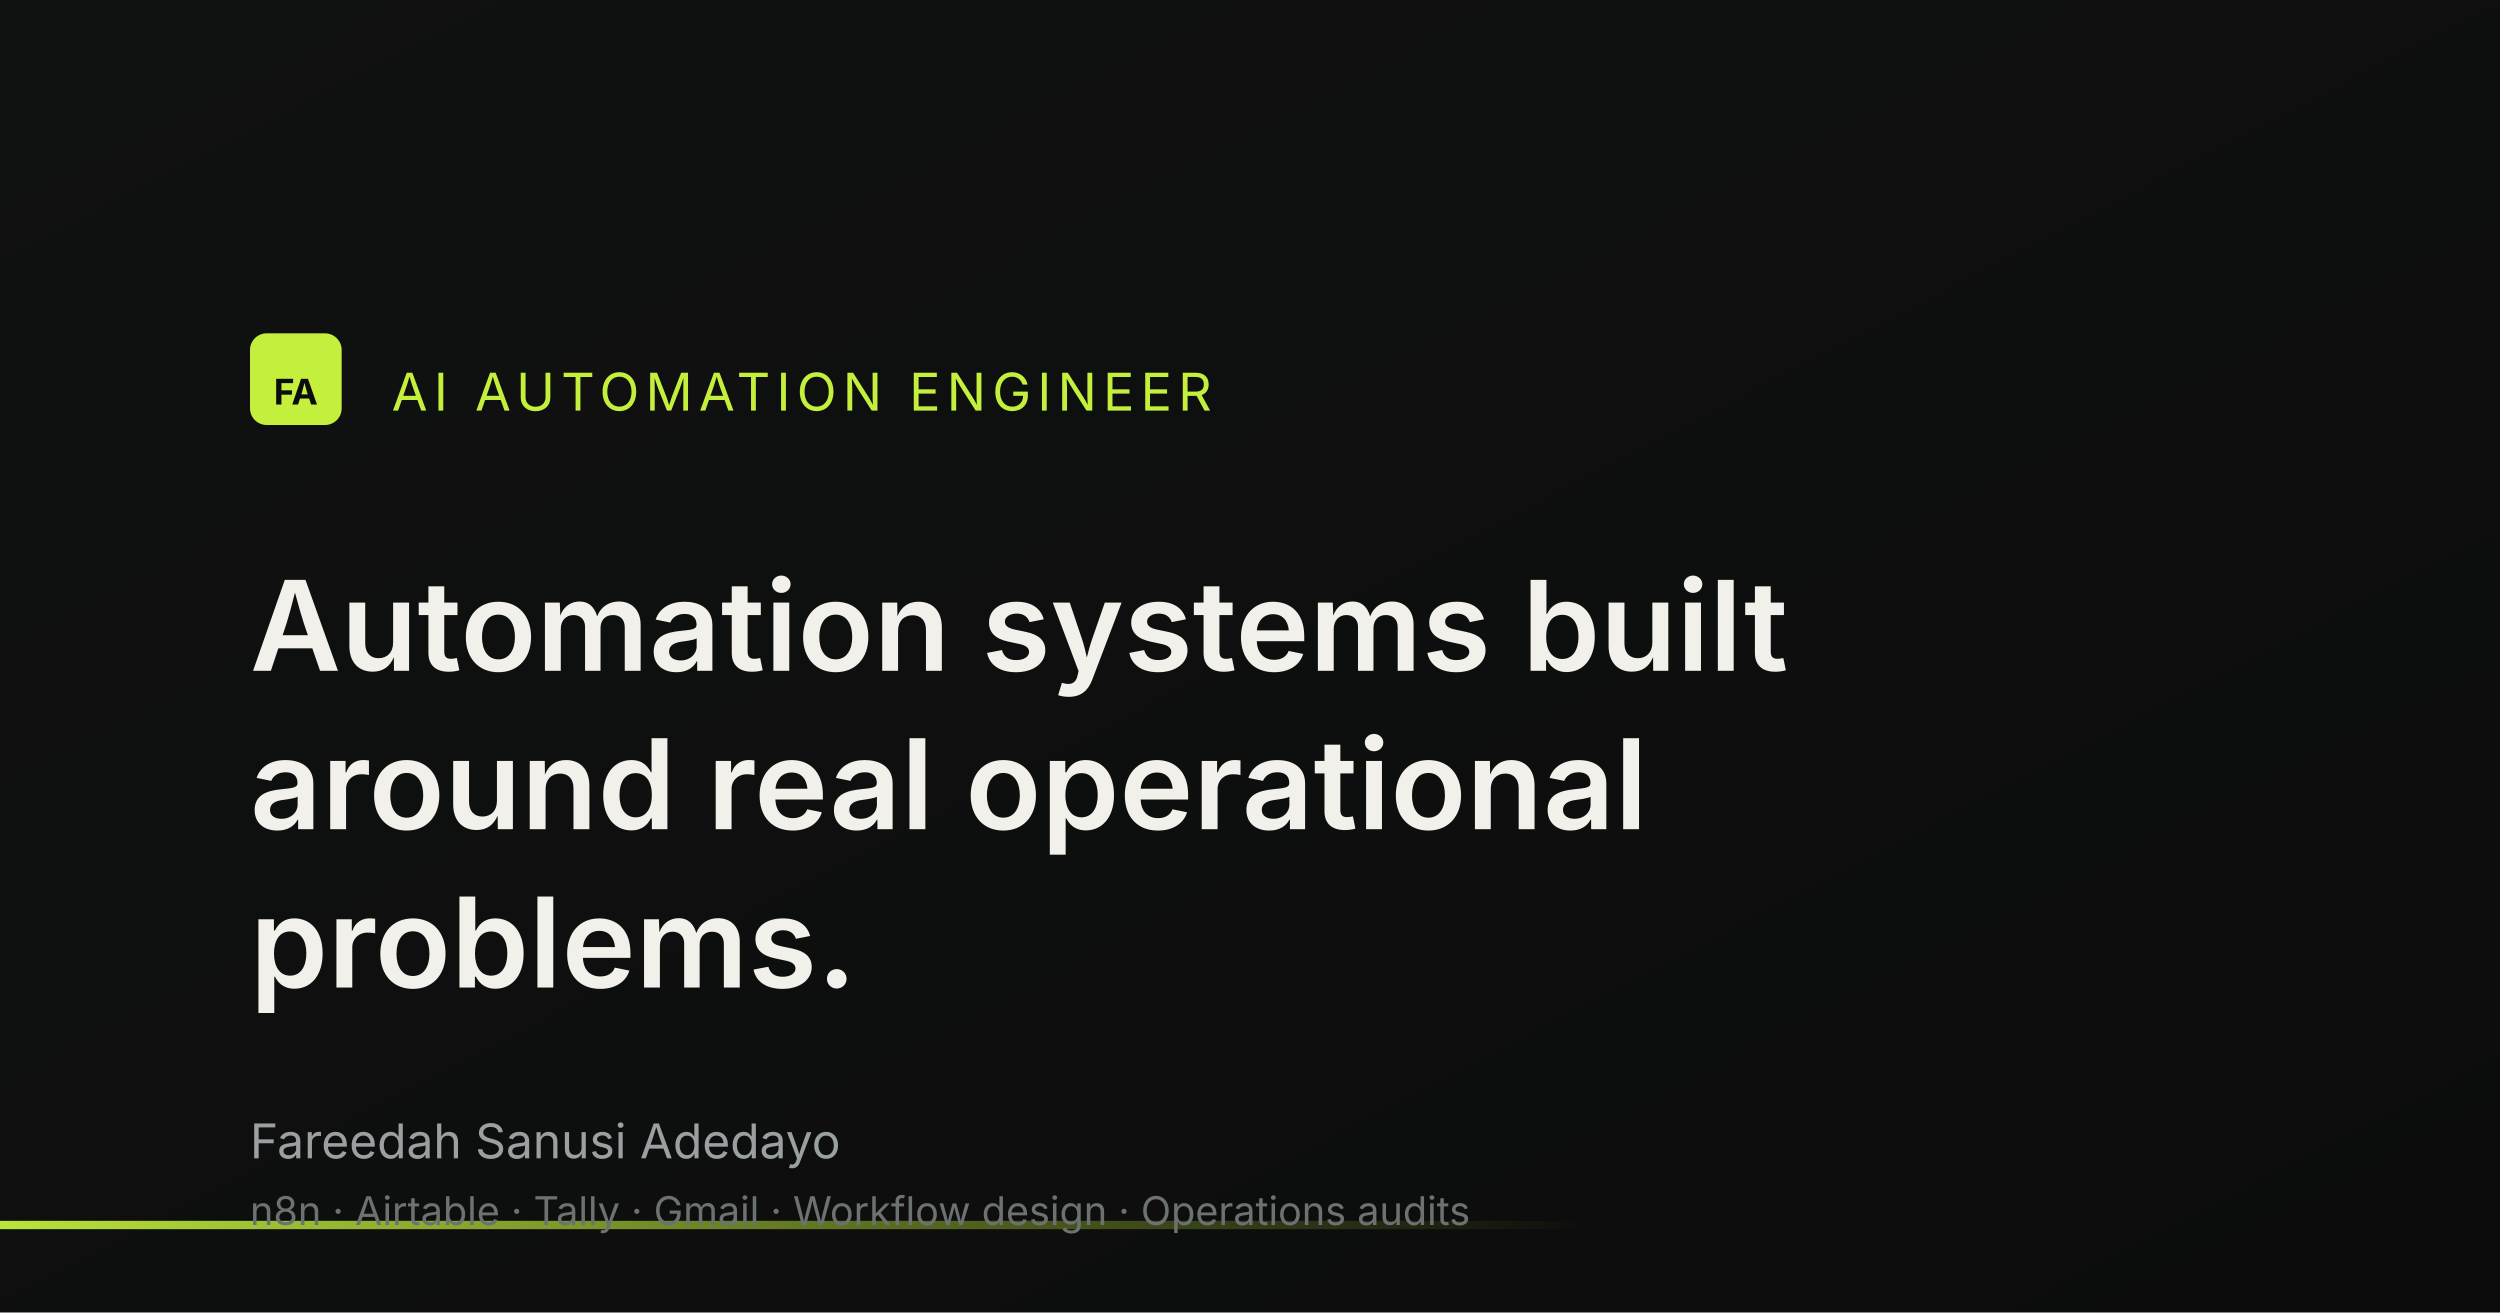
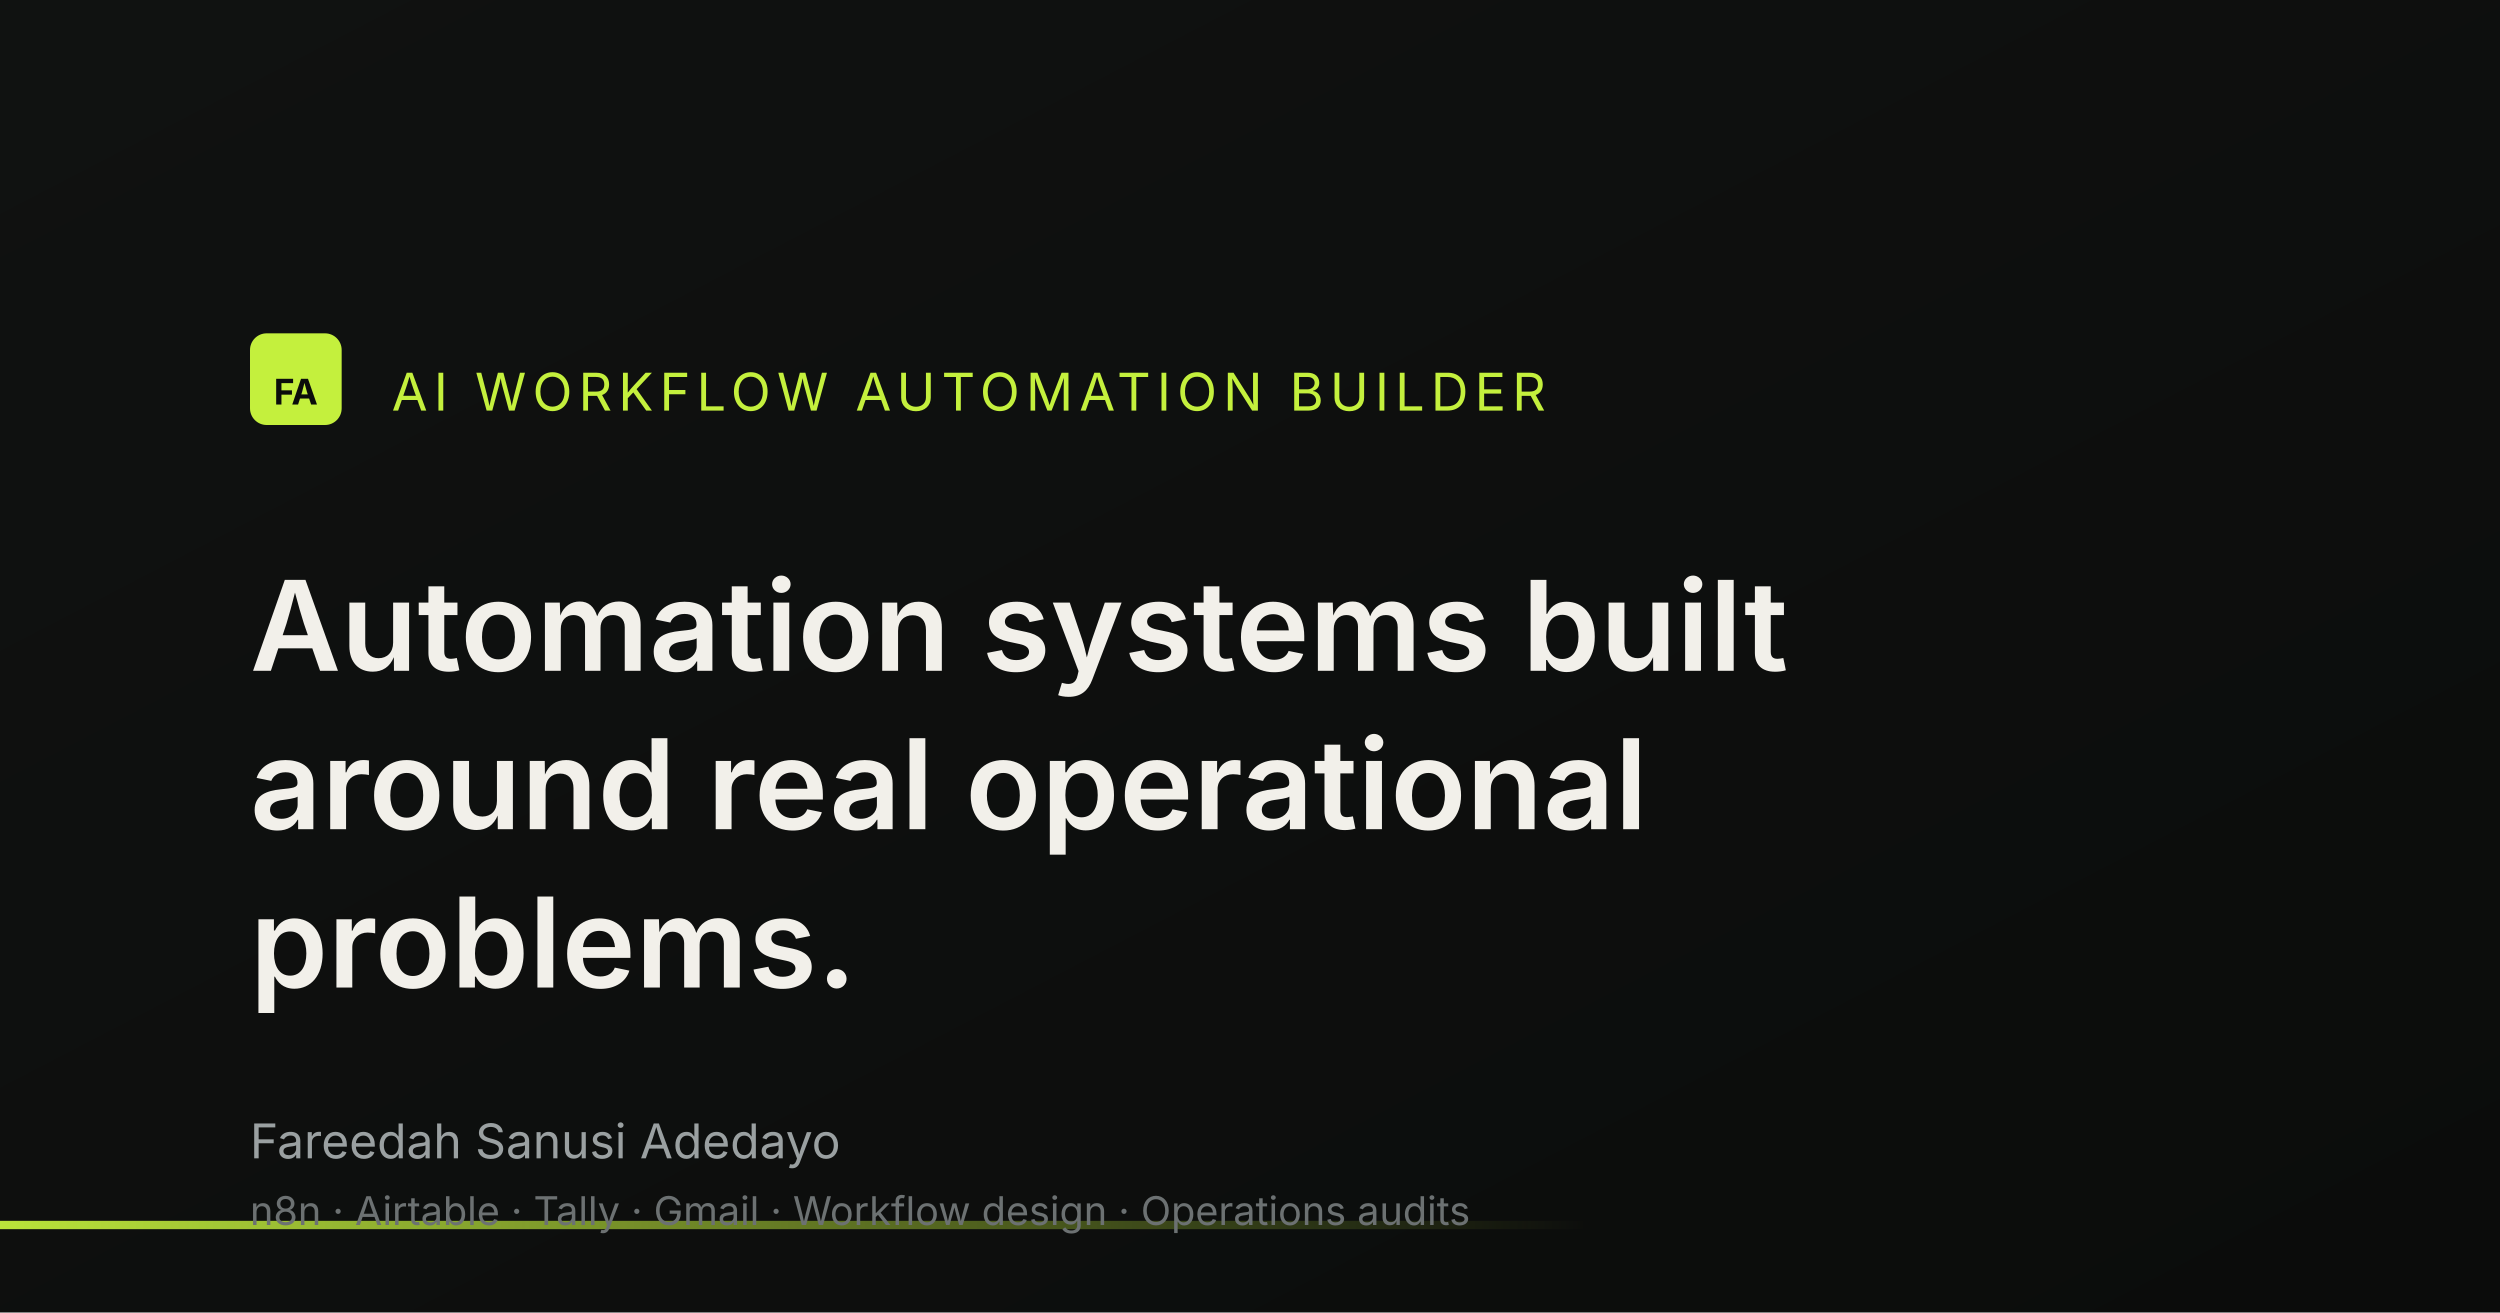
- <svg xmlns="http://www.w3.org/2000/svg" viewBox="0 0 1200 630" width="1200" height="630" role="img" aria-label="Fareedah Sanusi Adedayo, AI Automation Engineer">
+ <svg xmlns="http://www.w3.org/2000/svg" viewBox="0 0 1200 630" width="1200" height="630" role="img" aria-label="Fareedah Sanusi Adedayo, AI Workflow Automation Builder">
  <defs>
    <linearGradient id="bg" x1="0" y1="0" x2="1" y2="1">
      <stop offset="0%" stop-color="#101211" />
      <stop offset="100%" stop-color="#0b0c0b" />
    </linearGradient>
    <linearGradient id="bar" x1="0" y1="0" x2="1" y2="0">
      <stop offset="0%" stop-color="#c4f03d" stop-opacity="0.95" />
      <stop offset="100%" stop-color="#c4f03d" stop-opacity="0" />
    </linearGradient>
  </defs>
  <rect width="1200" height="630" fill="url(#bg)" />
  <rect x="0" y="586" width="760" height="4" fill="url(#bar)" />
  <rect x="120" y="160" width="44" height="44" rx="8" fill="#c4f03d" />
  <text x="142" y="188" text-anchor="middle" dominant-baseline="central" font-family="Inter, ui-sans-serif, system-ui, sans-serif" font-size="17" font-weight="700" fill="#0b0c0b">FA</text>
-   <text x="188" y="188" dominant-baseline="central" font-family="Inter, ui-sans-serif, system-ui, sans-serif" font-size="25" letter-spacing="3" fill="#c4f03d">AI AUTOMATION ENGINEER</text>
+   <text x="188" y="188" dominant-baseline="central" font-family="Inter, ui-sans-serif, system-ui, sans-serif" font-size="25" letter-spacing="3" fill="#c4f03d">AI WORKFLOW AUTOMATION BUILDER</text>
  <text x="120" y="322" font-family="Inter, ui-sans-serif, system-ui, sans-serif" font-size="60" font-weight="600" fill="#f2f0ea">Automation systems built</text>
  <text x="120" y="398" font-family="Inter, ui-sans-serif, system-ui, sans-serif" font-size="60" font-weight="600" fill="#f2f0ea">around real operational</text>
  <text x="120" y="474" font-family="Inter, ui-sans-serif, system-ui, sans-serif" font-size="60" font-weight="600" fill="#f2f0ea">problems.</text>
  <text x="120" y="556" font-family="Inter, ui-sans-serif, system-ui, sans-serif" font-size="23" fill="#9aa0a1">Fareedah Sanusi Adedayo</text>
  <text x="120" y="588" font-family="Inter, ui-sans-serif, system-ui, sans-serif" font-size="19" fill="#6c7172">n8n · Airtable · Tally · Gmail · Workflow design · Operations audits</text>
</svg>
